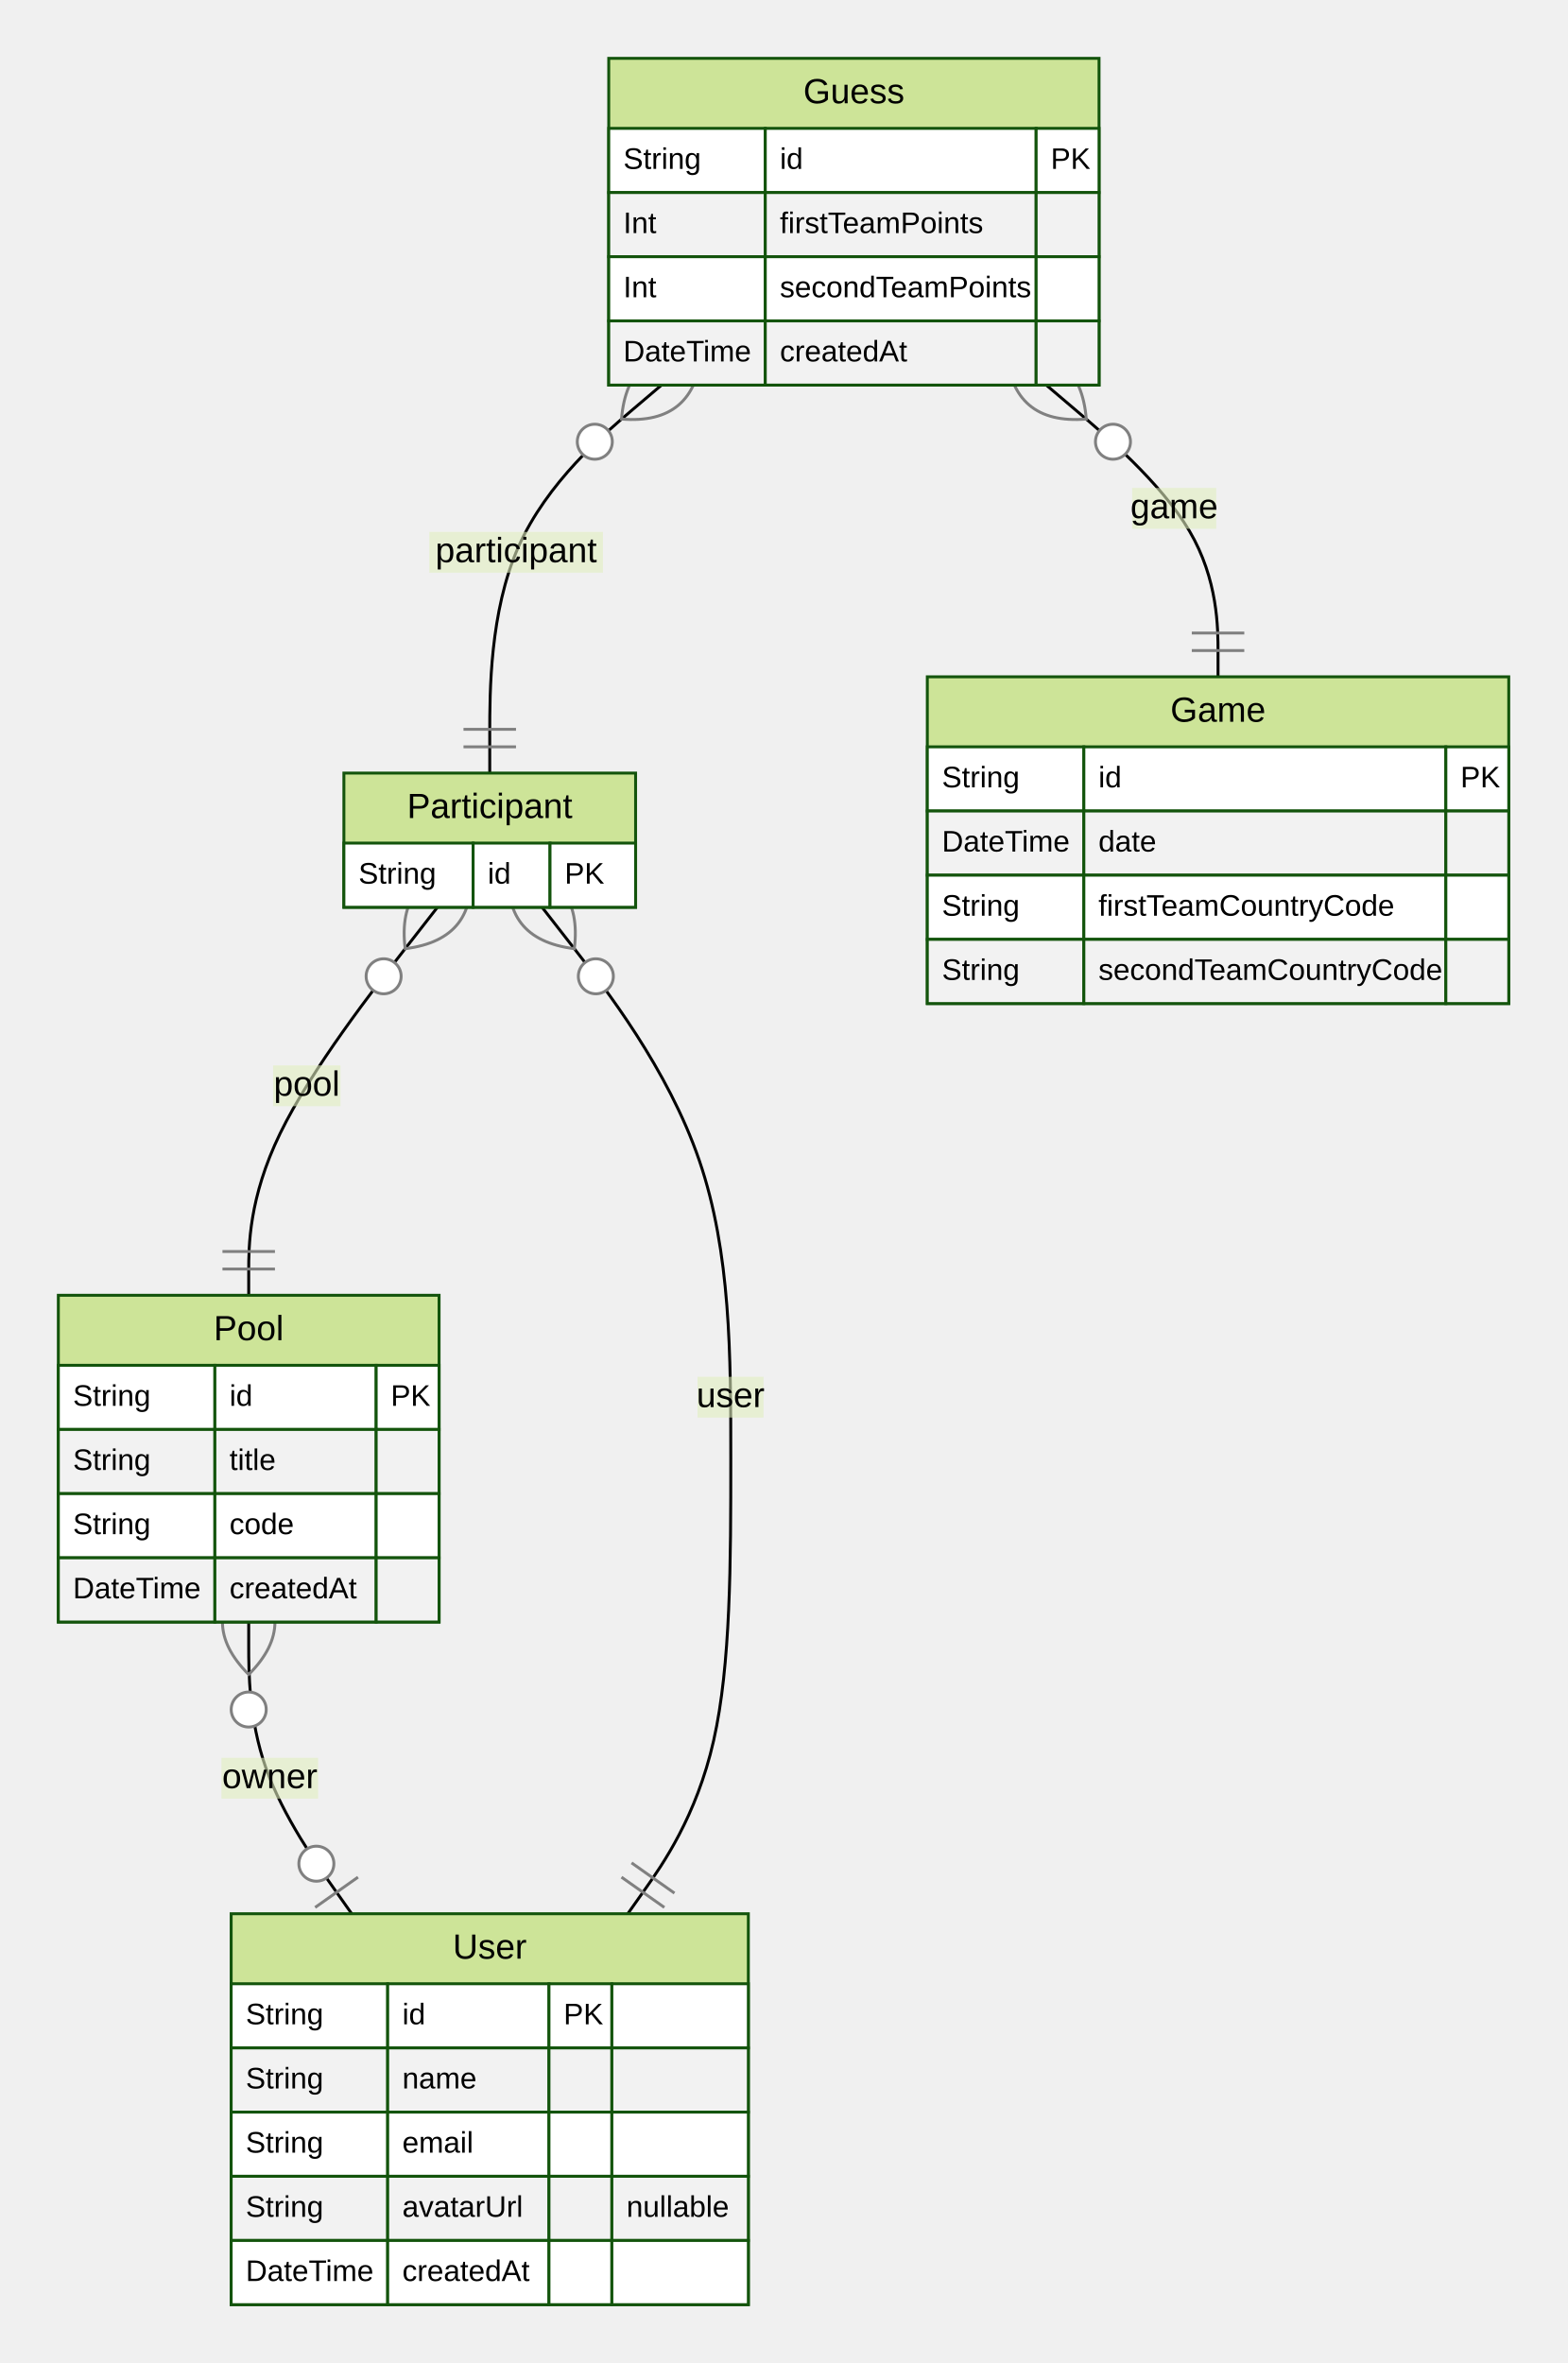
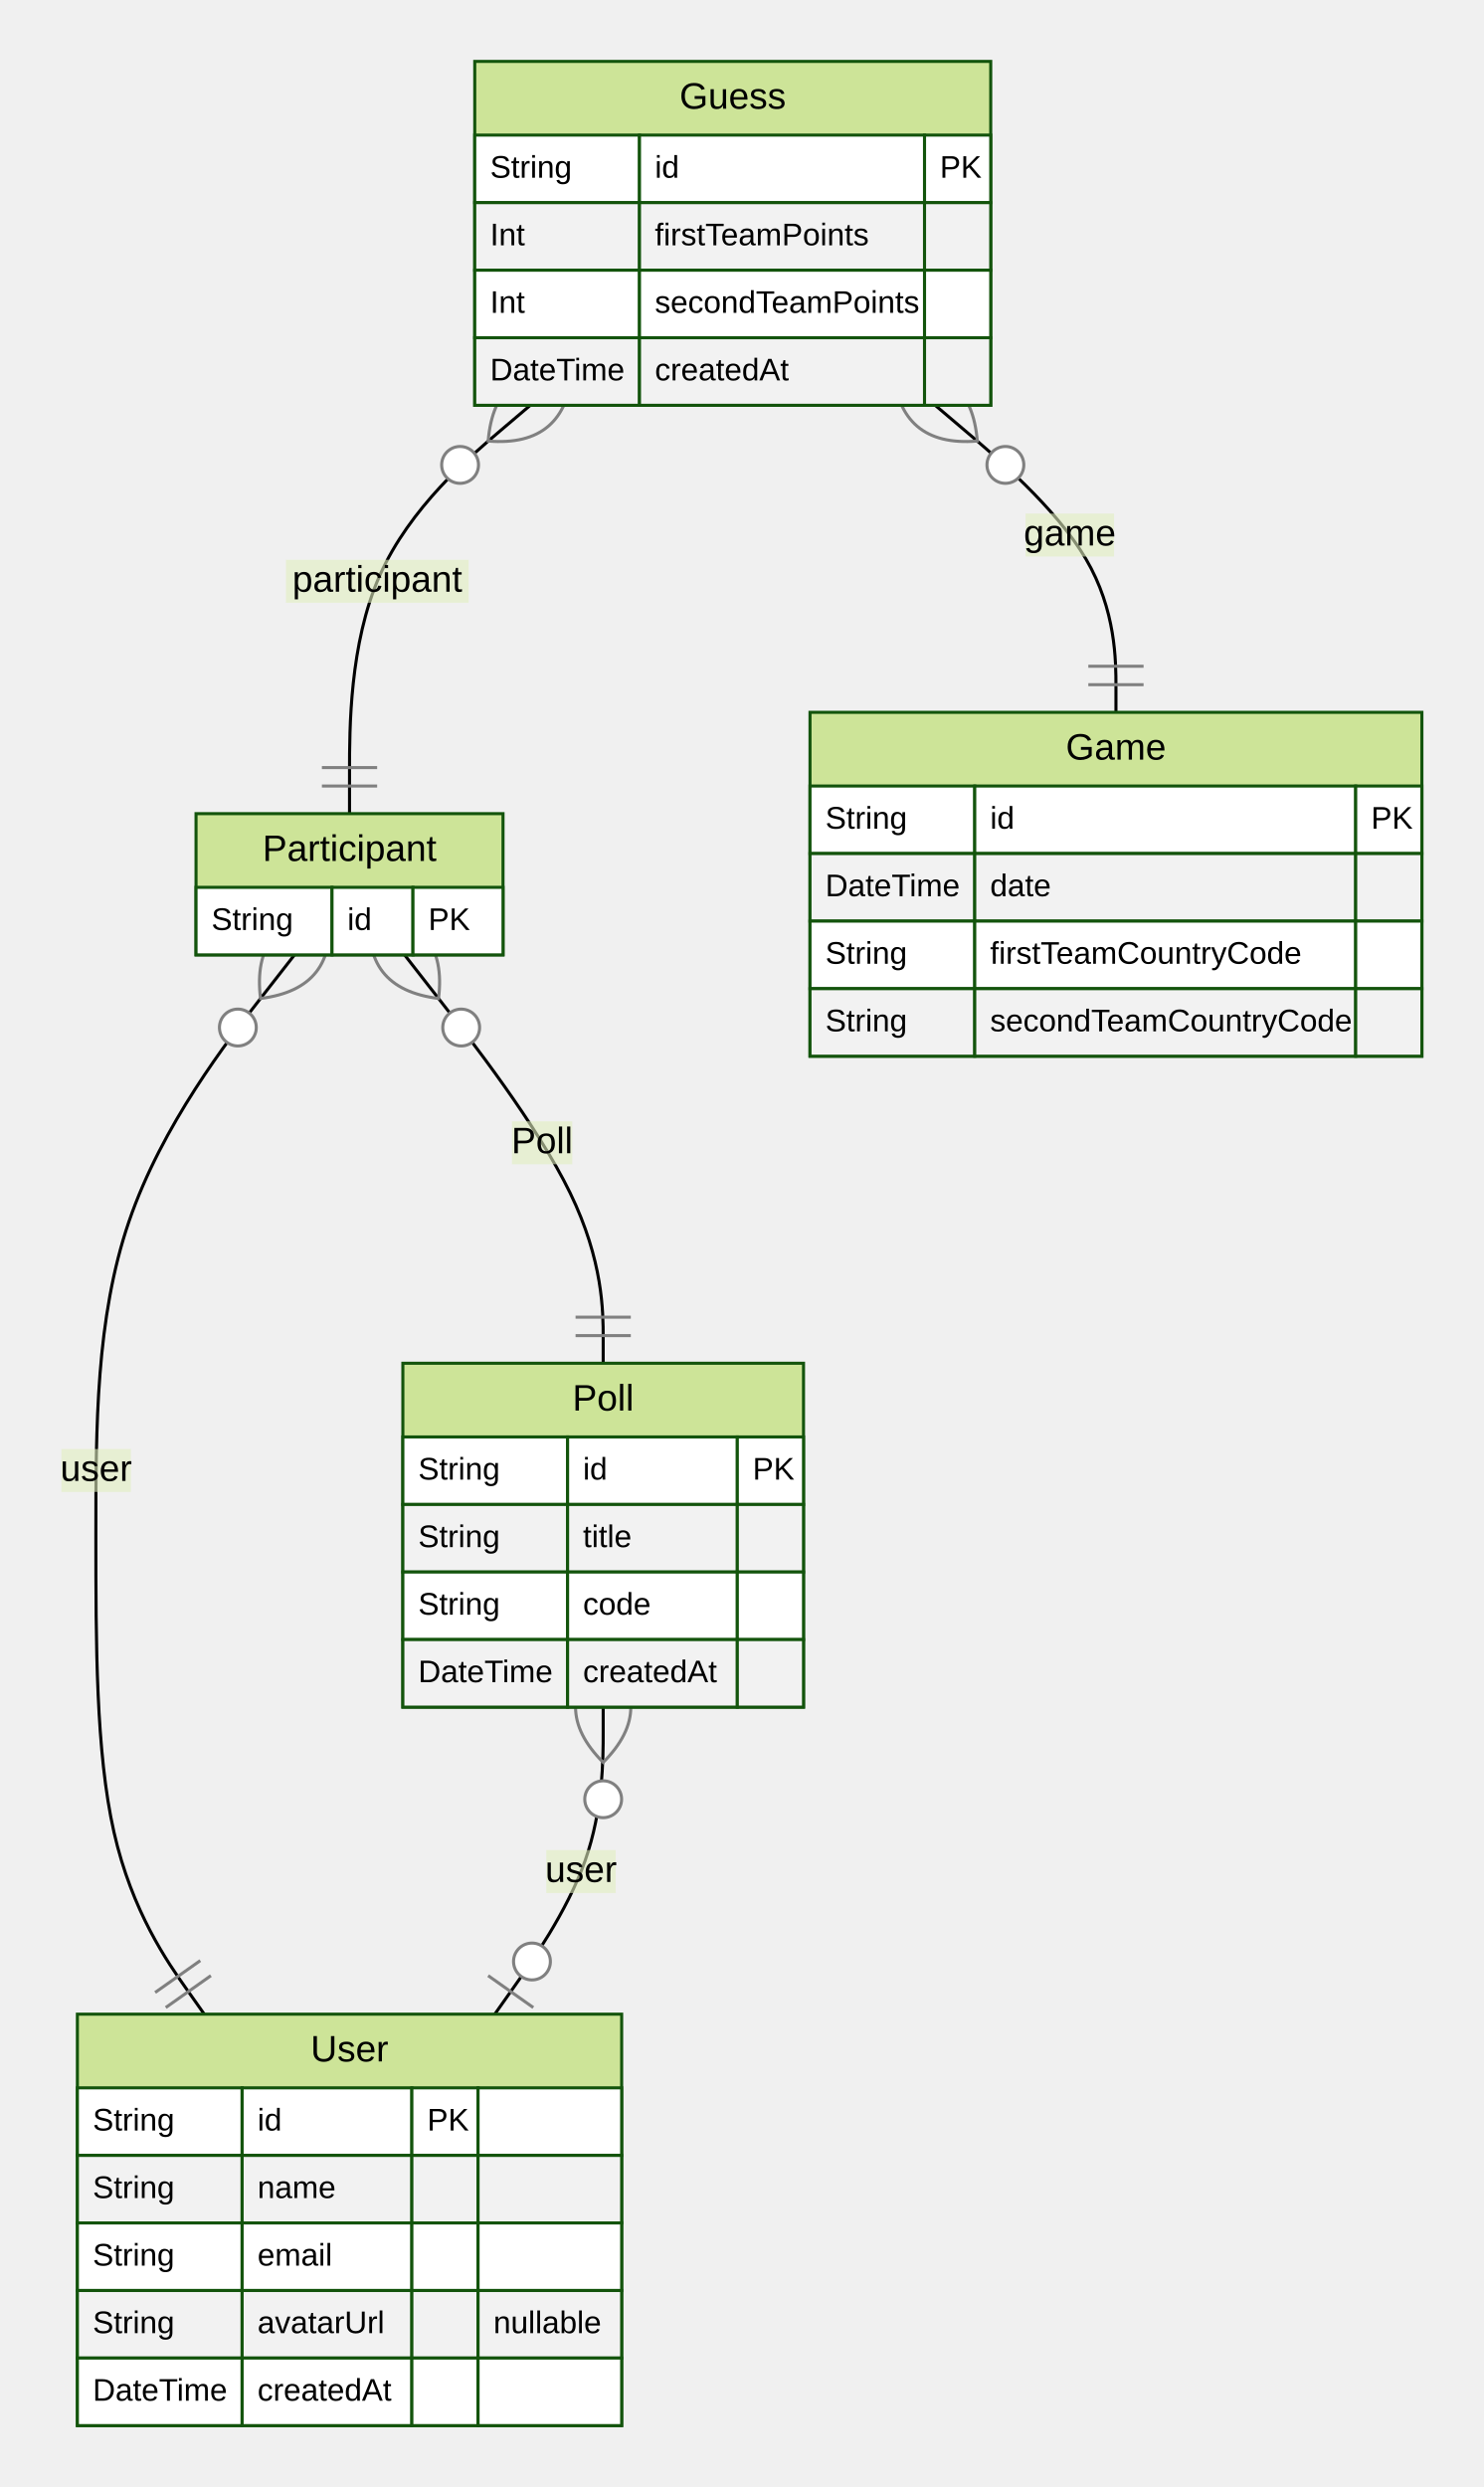
- <svg xmlns="http://www.w3.org/2000/svg" aria-labelledby="chart-title-mermaid-0 chart-desc-mermaid-0" role="img" viewBox="0 0 537.207 810" style="max-width: 537.207px; background-color: white;" width="100%" id="mermaid-0">
+ <svg xmlns="http://www.w3.org/2000/svg" aria-labelledby="chart-title-mermaid-0 chart-desc-mermaid-0" role="img" viewBox="-5.208 0 483.176 810" style="max-width: 483.176px; background-color: white;" width="100%" id="mermaid-0">
  <style>#mermaid-0 {font-family:"trebuchet ms",verdana,arial,sans-serif;font-size:16px;fill:#000000;}#mermaid-0 .error-icon{fill:#552222;}#mermaid-0 .error-text{fill:#552222;stroke:#552222;}#mermaid-0 .edge-thickness-normal{stroke-width:2px;}#mermaid-0 .edge-thickness-thick{stroke-width:3.5px;}#mermaid-0 .edge-pattern-solid{stroke-dasharray:0;}#mermaid-0 .edge-pattern-dashed{stroke-dasharray:3;}#mermaid-0 .edge-pattern-dotted{stroke-dasharray:2;}#mermaid-0 .marker{fill:#000000;stroke:#000000;}#mermaid-0 .marker.cross{stroke:#000000;}#mermaid-0 svg{font-family:"trebuchet ms",verdana,arial,sans-serif;font-size:16px;}#mermaid-0 .entityBox{fill:#cde498;stroke:#13540c;}#mermaid-0 .attributeBoxOdd{fill:#ffffff;stroke:#13540c;}#mermaid-0 .attributeBoxEven{fill:#f2f2f2;stroke:#13540c;}#mermaid-0 .relationshipLabelBox{fill:hsl(78.158, 58.462%, 84.51%);opacity:0.7;background-color:hsl(78.158, 58.462%, 84.51%);}#mermaid-0 .relationshipLabelBox rect{opacity:0.5;}#mermaid-0 .relationshipLine{stroke:#000000;}#mermaid-0 :root{--mermaid-font-family:"trebuchet ms",verdana,arial,sans-serif;}</style>
  <g />
  <defs>
    <marker orient="auto" markerHeight="18" markerWidth="18" refY="9" refX="0" id="ONLY_ONE_START">
      <path d="M9,0 L9,18 M15,0 L15,18" fill="none" stroke="gray" />
    </marker>
  </defs>
  <defs>
    <marker orient="auto" markerHeight="18" markerWidth="18" refY="9" refX="18" id="ONLY_ONE_END">
      <path d="M3,0 L3,18 M9,0 L9,18" fill="none" stroke="gray" />
    </marker>
  </defs>
  <defs>
    <marker orient="auto" markerHeight="18" markerWidth="30" refY="9" refX="0" id="ZERO_OR_ONE_START">
      <circle r="6" cy="9" cx="21" fill="white" stroke="gray" />
      <path d="M9,0 L9,18" fill="none" stroke="gray" />
    </marker>
  </defs>
  <defs>
    <marker orient="auto" markerHeight="18" markerWidth="30" refY="9" refX="30" id="ZERO_OR_ONE_END">
      <circle r="6" cy="9" cx="9" fill="white" stroke="gray" />
      <path d="M21,0 L21,18" fill="none" stroke="gray" />
    </marker>
  </defs>
  <defs>
    <marker orient="auto" markerHeight="36" markerWidth="45" refY="18" refX="18" id="ONE_OR_MORE_START">
      <path d="M0,18 Q 18,0 36,18 Q 18,36 0,18 M42,9 L42,27" fill="none" stroke="gray" />
    </marker>
  </defs>
  <defs>
    <marker orient="auto" markerHeight="36" markerWidth="45" refY="18" refX="27" id="ONE_OR_MORE_END">
      <path d="M3,9 L3,27 M9,18 Q27,0 45,18 Q27,36 9,18" fill="none" stroke="gray" />
    </marker>
  </defs>
  <defs>
    <marker orient="auto" markerHeight="36" markerWidth="57" refY="18" refX="18" id="ZERO_OR_MORE_START">
      <circle r="6" cy="18" cx="48" fill="white" stroke="gray" />
      <path d="M0,18 Q18,0 36,18 Q18,36 0,18" fill="none" stroke="gray" />
    </marker>
  </defs>
  <defs>
    <marker orient="auto" markerHeight="36" markerWidth="57" refY="18" refX="39" id="ZERO_OR_MORE_END">
      <circle r="6" cy="18" cx="9" fill="white" stroke="gray" />
      <path d="M21,18 Q39,0 57,18 Q39,36 21,18" fill="none" stroke="gray" />
    </marker>
  </defs>
-   <path marker-start="url(#ZERO_OR_MORE_START)" marker-end="url(#ZERO_OR_ONE_END)" fill="none" stroke="gray" d="M85.258,556L85.258,564.333C85.258,572.667,85.258,589.333,91.143,606C97.028,622.667,108.799,639.333,114.684,647.667L120.569,656" class="er relationshipLine" />
-   <path marker-start="url(#ZERO_OR_MORE_START)" marker-end="url(#ONLY_ONE_END)" fill="none" stroke="gray" d="M185.816,311L196.599,324.833C207.382,338.667,228.949,366.333,239.732,397.833C250.516,429.333,250.516,464.667,250.516,500C250.516,535.333,250.516,570.667,244.63,596.667C238.745,622.667,226.975,639.333,221.089,647.667L215.204,656" class="er relationshipLine" />
-   <path marker-start="url(#ZERO_OR_MORE_START)" marker-end="url(#ONLY_ONE_END)" fill="none" stroke="gray" d="M149.958,311L139.174,324.833C128.391,338.667,106.824,366.333,96.041,388.5C85.258,410.667,85.258,427.333,85.258,435.667L85.258,444" class="er relationshipLine" />
-   <path marker-start="url(#ZERO_OR_MORE_START)" marker-end="url(#ONLY_ONE_END)" fill="none" stroke="gray" d="M226.769,132L216.955,140.333C207.141,148.667,187.514,165.333,177.7,187.5C167.887,209.667,167.887,237.333,167.887,251.167L167.887,265" class="er relationshipLine" />
-   <path marker-start="url(#ZERO_OR_MORE_START)" marker-end="url(#ONLY_ONE_END)" fill="none" stroke="gray" d="M358.665,132L368.478,140.333C378.292,148.667,397.92,165.333,407.733,182C417.547,198.667,417.547,215.333,417.547,223.667L417.547,232" class="er relationshipLine" />
-   <g transform="translate(20,444 )" id="Pool">
-     <rect height="112" width="130.516" y="0" x="0" stroke="gray" fill-opacity="100%" fill="honeydew" class="er entityBox" />
-     <text transform="translate(65.25781,12)" style="font-family: &quot;trebuchet ms&quot;, verdana, arial, sans-serif;; font-size: 12px" text-anchor="middle" dominant-baseline="middle" y="0" x="0" id="entity-Pool" class="er entityLabel">Pool</text>
-     <rect height="22" width="53.664" y="24" x="0" stroke="gray" fill-opacity="100%" fill="honeydew" class="er attributeBoxOdd" />
-     <text transform="translate(5,35)" style="font-family: &quot;trebuchet ms&quot;, verdana, arial, sans-serif;; font-size: 10.2px" text-anchor="left" dominant-baseline="middle" y="0" x="0" id="entity-Pool-attr-1-type" class="er entityLabel">String</text>
-     <rect height="22" width="55.289" y="24" x="53.664" stroke="gray" fill-opacity="100%" fill="honeydew" class="er attributeBoxOdd" />
-     <text transform="translate(58.66406,35)" style="font-family: &quot;trebuchet ms&quot;, verdana, arial, sans-serif;; font-size: 10.2px" text-anchor="left" dominant-baseline="middle" y="0" x="0" id="entity-Pool-attr-1-name" class="er entityLabel">id</text>
-     <rect height="22" width="21.562" y="24" x="108.953" stroke="gray" fill-opacity="100%" fill="honeydew" class="er attributeBoxOdd" />
-     <text transform="translate(113.9531,35)" style="font-family: &quot;trebuchet ms&quot;, verdana, arial, sans-serif;; font-size: 10.2px" text-anchor="left" dominant-baseline="middle" y="0" x="0" id="entity-Pool-attr-1-key" class="er entityLabel">PK</text>
-     <rect height="22" width="53.664" y="46" x="0" stroke="gray" fill-opacity="100%" fill="honeydew" class="er attributeBoxEven" />
-     <text transform="translate(5,57)" style="font-family: &quot;trebuchet ms&quot;, verdana, arial, sans-serif;; font-size: 10.2px" text-anchor="left" dominant-baseline="middle" y="0" x="0" id="entity-Pool-attr-2-type" class="er entityLabel">String</text>
-     <rect height="22" width="55.289" y="46" x="53.664" stroke="gray" fill-opacity="100%" fill="honeydew" class="er attributeBoxEven" />
-     <text transform="translate(58.66406,57)" style="font-family: &quot;trebuchet ms&quot;, verdana, arial, sans-serif;; font-size: 10.2px" text-anchor="left" dominant-baseline="middle" y="0" x="0" id="entity-Pool-attr-2-name" class="er entityLabel">title</text>
-     <rect height="22" width="21.562" y="46" x="108.953" stroke="gray" fill-opacity="100%" fill="honeydew" class="er attributeBoxEven" />
-     <text transform="translate(113.9531,57)" style="font-family: &quot;trebuchet ms&quot;, verdana, arial, sans-serif;; font-size: 10.2px" text-anchor="left" dominant-baseline="middle" y="0" x="0" id="entity-Pool-attr-2-key" class="er entityLabel" />
-     <rect height="22" width="53.664" y="68" x="0" stroke="gray" fill-opacity="100%" fill="honeydew" class="er attributeBoxOdd" />
-     <text transform="translate(5,79)" style="font-family: &quot;trebuchet ms&quot;, verdana, arial, sans-serif;; font-size: 10.2px" text-anchor="left" dominant-baseline="middle" y="0" x="0" id="entity-Pool-attr-3-type" class="er entityLabel">String</text>
-     <rect height="22" width="55.289" y="68" x="53.664" stroke="gray" fill-opacity="100%" fill="honeydew" class="er attributeBoxOdd" />
-     <text transform="translate(58.66406,79)" style="font-family: &quot;trebuchet ms&quot;, verdana, arial, sans-serif;; font-size: 10.2px" text-anchor="left" dominant-baseline="middle" y="0" x="0" id="entity-Pool-attr-3-name" class="er entityLabel">code</text>
-     <rect height="22" width="21.562" y="68" x="108.953" stroke="gray" fill-opacity="100%" fill="honeydew" class="er attributeBoxOdd" />
-     <text transform="translate(113.9531,79)" style="font-family: &quot;trebuchet ms&quot;, verdana, arial, sans-serif;; font-size: 10.2px" text-anchor="left" dominant-baseline="middle" y="0" x="0" id="entity-Pool-attr-3-key" class="er entityLabel" />
-     <rect height="22" width="53.664" y="90" x="0" stroke="gray" fill-opacity="100%" fill="honeydew" class="er attributeBoxEven" />
-     <text transform="translate(5,101)" style="font-family: &quot;trebuchet ms&quot;, verdana, arial, sans-serif;; font-size: 10.2px" text-anchor="left" dominant-baseline="middle" y="0" x="0" id="entity-Pool-attr-4-type" class="er entityLabel">DateTime</text>
-     <rect height="22" width="55.289" y="90" x="53.664" stroke="gray" fill-opacity="100%" fill="honeydew" class="er attributeBoxEven" />
-     <text transform="translate(58.66406,101)" style="font-family: &quot;trebuchet ms&quot;, verdana, arial, sans-serif;; font-size: 10.2px" text-anchor="left" dominant-baseline="middle" y="0" x="0" id="entity-Pool-attr-4-name" class="er entityLabel">createdAt</text>
-     <rect height="22" width="21.562" y="90" x="108.953" stroke="gray" fill-opacity="100%" fill="honeydew" class="er attributeBoxEven" />
-     <text transform="translate(113.9531,101)" style="font-family: &quot;trebuchet ms&quot;, verdana, arial, sans-serif;; font-size: 10.2px" text-anchor="left" dominant-baseline="middle" y="0" x="0" id="entity-Pool-attr-4-key" class="er entityLabel" />
-   </g>
-   <g transform="translate(117.8867,265 )" id="Participant">
+   <path marker-start="url(#ZERO_OR_MORE_START)" marker-end="url(#ONLY_ONE_END)" fill="none" stroke="gray" d="M126.577,311L137.361,324.833C148.144,338.667,169.711,366.333,180.494,388.5C191.277,410.667,191.277,427.333,191.277,435.667L191.277,444" class="er relationshipLine" />
+   <path marker-start="url(#ZERO_OR_MORE_START)" marker-end="url(#ONLY_ONE_END)" fill="none" stroke="gray" d="M90.72,311L79.936,324.833C69.153,338.667,47.586,366.333,36.803,397.833C26.02,429.333,26.02,464.667,26.02,500C26.02,535.333,26.02,570.667,31.905,596.667C37.79,622.667,49.561,639.333,55.446,647.667L61.331,656" class="er relationshipLine" />
+   <path marker-start="url(#ZERO_OR_MORE_START)" marker-end="url(#ONLY_ONE_END)" fill="none" stroke="gray" d="M299.426,132L309.24,140.333C319.054,148.667,338.681,165.333,348.495,182C358.309,198.667,358.309,215.333,358.309,223.667L358.309,232" class="er relationshipLine" />
+   <path marker-start="url(#ZERO_OR_MORE_START)" marker-end="url(#ONLY_ONE_END)" fill="none" stroke="gray" d="M167.531,132L157.717,140.333C147.903,148.667,128.276,165.333,118.462,187.5C108.648,209.667,108.648,237.333,108.648,251.167L108.648,265" class="er relationshipLine" />
+   <path marker-start="url(#ZERO_OR_MORE_START)" marker-end="url(#ZERO_OR_ONE_END)" fill="none" stroke="gray" d="M191.277,556L191.277,564.333C191.277,572.667,191.277,589.333,185.392,606C179.507,622.667,167.736,639.333,161.851,647.667L155.966,656" class="er relationshipLine" />
+   <g transform="translate(58.64844,265 )" id="Participant">
    <rect height="46" width="100" y="0" x="0" stroke="gray" fill-opacity="100%" fill="honeydew" class="er entityBox" />
    <text transform="translate(50,12)" style="font-family: &quot;trebuchet ms&quot;, verdana, arial, sans-serif;; font-size: 12px" text-anchor="middle" dominant-baseline="middle" y="0" x="0" id="entity-Participant" class="er entityLabel">Participant</text>
    <rect height="22" width="44.297" y="24" x="0" stroke="gray" fill-opacity="100%" fill="honeydew" class="er attributeBoxOdd" />
    <text transform="translate(5,35)" style="font-family: &quot;trebuchet ms&quot;, verdana, arial, sans-serif;; font-size: 10.2px" text-anchor="left" dominant-baseline="middle" y="0" x="0" id="entity-Participant-attr-1-type" class="er entityLabel">String</text>
    <rect height="22" width="26.367" y="24" x="44.297" stroke="gray" fill-opacity="100%" fill="honeydew" class="er attributeBoxOdd" />
    <text transform="translate(49.29688,35)" style="font-family: &quot;trebuchet ms&quot;, verdana, arial, sans-serif;; font-size: 10.2px" text-anchor="left" dominant-baseline="middle" y="0" x="0" id="entity-Participant-attr-1-name" class="er entityLabel">id</text>
    <rect height="22" width="29.336" y="24" x="70.664" stroke="gray" fill-opacity="100%" fill="honeydew" class="er attributeBoxOdd" />
    <text transform="translate(75.66406,35)" style="font-family: &quot;trebuchet ms&quot;, verdana, arial, sans-serif;; font-size: 10.2px" text-anchor="left" dominant-baseline="middle" y="0" x="0" id="entity-Participant-attr-1-key" class="er entityLabel">PK</text>
  </g>
-   <g transform="translate(79.23828,656 )" id="User">
+   <g transform="translate(20,656 )" id="User">
    <rect height="134" width="177.297" y="0" x="0" stroke="gray" fill-opacity="100%" fill="honeydew" class="er entityBox" />
    <text transform="translate(88.64844,12)" style="font-family: &quot;trebuchet ms&quot;, verdana, arial, sans-serif;; font-size: 12px" text-anchor="middle" dominant-baseline="middle" y="0" x="0" id="entity-User" class="er entityLabel">User</text>
    <rect height="22" width="53.664" y="24" x="0" stroke="gray" fill-opacity="100%" fill="honeydew" class="er attributeBoxOdd" />
    <text transform="translate(5,35)" style="font-family: &quot;trebuchet ms&quot;, verdana, arial, sans-serif;; font-size: 10.2px" text-anchor="left" dominant-baseline="middle" y="0" x="0" id="entity-User-attr-1-type" class="er entityLabel">String</text>
    <rect height="22" width="55.289" y="24" x="53.664" stroke="gray" fill-opacity="100%" fill="honeydew" class="er attributeBoxOdd" />
    <text transform="translate(58.66406,35)" style="font-family: &quot;trebuchet ms&quot;, verdana, arial, sans-serif;; font-size: 10.2px" text-anchor="left" dominant-baseline="middle" y="0" x="0" id="entity-User-attr-1-name" class="er entityLabel">id</text>
    <rect height="22" width="21.562" y="24" x="108.953" stroke="gray" fill-opacity="100%" fill="honeydew" class="er attributeBoxOdd" />
    <text transform="translate(113.9531,35)" style="font-family: &quot;trebuchet ms&quot;, verdana, arial, sans-serif;; font-size: 10.2px" text-anchor="left" dominant-baseline="middle" y="0" x="0" id="entity-User-attr-1-key" class="er entityLabel">PK</text>
    <rect height="22" width="46.781" y="24" x="130.516" stroke="gray" fill-opacity="100%" fill="honeydew" class="er attributeBoxOdd" />
    <text transform="translate(135.5156,35)" style="font-family: &quot;trebuchet ms&quot;, verdana, arial, sans-serif;; font-size: 10.2px" text-anchor="left" dominant-baseline="middle" y="0" x="0" id="entity-User-attr-1-comment" class="er entityLabel" />
    <rect height="22" width="53.664" y="46" x="0" stroke="gray" fill-opacity="100%" fill="honeydew" class="er attributeBoxEven" />
    <text transform="translate(5,57)" style="font-family: &quot;trebuchet ms&quot;, verdana, arial, sans-serif;; font-size: 10.2px" text-anchor="left" dominant-baseline="middle" y="0" x="0" id="entity-User-attr-2-type" class="er entityLabel">String</text>
    <rect height="22" width="55.289" y="46" x="53.664" stroke="gray" fill-opacity="100%" fill="honeydew" class="er attributeBoxEven" />
    <text transform="translate(58.66406,57)" style="font-family: &quot;trebuchet ms&quot;, verdana, arial, sans-serif;; font-size: 10.2px" text-anchor="left" dominant-baseline="middle" y="0" x="0" id="entity-User-attr-2-name" class="er entityLabel">name</text>
    <rect height="22" width="21.562" y="46" x="108.953" stroke="gray" fill-opacity="100%" fill="honeydew" class="er attributeBoxEven" />
    <text transform="translate(113.9531,57)" style="font-family: &quot;trebuchet ms&quot;, verdana, arial, sans-serif;; font-size: 10.2px" text-anchor="left" dominant-baseline="middle" y="0" x="0" id="entity-User-attr-2-key" class="er entityLabel" />
    <rect height="22" width="46.781" y="46" x="130.516" stroke="gray" fill-opacity="100%" fill="honeydew" class="er attributeBoxEven" />
    <text transform="translate(135.5156,57)" style="font-family: &quot;trebuchet ms&quot;, verdana, arial, sans-serif;; font-size: 10.2px" text-anchor="left" dominant-baseline="middle" y="0" x="0" id="entity-User-attr-2-comment" class="er entityLabel" />
    <rect height="22" width="53.664" y="68" x="0" stroke="gray" fill-opacity="100%" fill="honeydew" class="er attributeBoxOdd" />
    <text transform="translate(5,79)" style="font-family: &quot;trebuchet ms&quot;, verdana, arial, sans-serif;; font-size: 10.2px" text-anchor="left" dominant-baseline="middle" y="0" x="0" id="entity-User-attr-3-type" class="er entityLabel">String</text>
    <rect height="22" width="55.289" y="68" x="53.664" stroke="gray" fill-opacity="100%" fill="honeydew" class="er attributeBoxOdd" />
    <text transform="translate(58.66406,79)" style="font-family: &quot;trebuchet ms&quot;, verdana, arial, sans-serif;; font-size: 10.2px" text-anchor="left" dominant-baseline="middle" y="0" x="0" id="entity-User-attr-3-name" class="er entityLabel">email</text>
    <rect height="22" width="21.562" y="68" x="108.953" stroke="gray" fill-opacity="100%" fill="honeydew" class="er attributeBoxOdd" />
    <text transform="translate(113.9531,79)" style="font-family: &quot;trebuchet ms&quot;, verdana, arial, sans-serif;; font-size: 10.2px" text-anchor="left" dominant-baseline="middle" y="0" x="0" id="entity-User-attr-3-key" class="er entityLabel" />
    <rect height="22" width="46.781" y="68" x="130.516" stroke="gray" fill-opacity="100%" fill="honeydew" class="er attributeBoxOdd" />
    <text transform="translate(135.5156,79)" style="font-family: &quot;trebuchet ms&quot;, verdana, arial, sans-serif;; font-size: 10.2px" text-anchor="left" dominant-baseline="middle" y="0" x="0" id="entity-User-attr-3-comment" class="er entityLabel" />
    <rect height="22" width="53.664" y="90" x="0" stroke="gray" fill-opacity="100%" fill="honeydew" class="er attributeBoxEven" />
    <text transform="translate(5,101)" style="font-family: &quot;trebuchet ms&quot;, verdana, arial, sans-serif;; font-size: 10.2px" text-anchor="left" dominant-baseline="middle" y="0" x="0" id="entity-User-attr-4-type" class="er entityLabel">String</text>
    <rect height="22" width="55.289" y="90" x="53.664" stroke="gray" fill-opacity="100%" fill="honeydew" class="er attributeBoxEven" />
    <text transform="translate(58.66406,101)" style="font-family: &quot;trebuchet ms&quot;, verdana, arial, sans-serif;; font-size: 10.2px" text-anchor="left" dominant-baseline="middle" y="0" x="0" id="entity-User-attr-4-name" class="er entityLabel">avatarUrl</text>
    <rect height="22" width="21.562" y="90" x="108.953" stroke="gray" fill-opacity="100%" fill="honeydew" class="er attributeBoxEven" />
    <text transform="translate(113.9531,101)" style="font-family: &quot;trebuchet ms&quot;, verdana, arial, sans-serif;; font-size: 10.2px" text-anchor="left" dominant-baseline="middle" y="0" x="0" id="entity-User-attr-4-key" class="er entityLabel" />
    <rect height="22" width="46.781" y="90" x="130.516" stroke="gray" fill-opacity="100%" fill="honeydew" class="er attributeBoxEven" />
    <text transform="translate(135.5156,101)" style="font-family: &quot;trebuchet ms&quot;, verdana, arial, sans-serif;; font-size: 10.2px" text-anchor="left" dominant-baseline="middle" y="0" x="0" id="entity-User-attr-4-comment" class="er entityLabel">nullable</text>
    <rect height="22" width="53.664" y="112" x="0" stroke="gray" fill-opacity="100%" fill="honeydew" class="er attributeBoxOdd" />
    <text transform="translate(5,123)" style="font-family: &quot;trebuchet ms&quot;, verdana, arial, sans-serif;; font-size: 10.2px" text-anchor="left" dominant-baseline="middle" y="0" x="0" id="entity-User-attr-5-type" class="er entityLabel">DateTime</text>
    <rect height="22" width="55.289" y="112" x="53.664" stroke="gray" fill-opacity="100%" fill="honeydew" class="er attributeBoxOdd" />
    <text transform="translate(58.66406,123)" style="font-family: &quot;trebuchet ms&quot;, verdana, arial, sans-serif;; font-size: 10.2px" text-anchor="left" dominant-baseline="middle" y="0" x="0" id="entity-User-attr-5-name" class="er entityLabel">createdAt</text>
    <rect height="22" width="21.562" y="112" x="108.953" stroke="gray" fill-opacity="100%" fill="honeydew" class="er attributeBoxOdd" />
    <text transform="translate(113.9531,123)" style="font-family: &quot;trebuchet ms&quot;, verdana, arial, sans-serif;; font-size: 10.2px" text-anchor="left" dominant-baseline="middle" y="0" x="0" id="entity-User-attr-5-key" class="er entityLabel" />
    <rect height="22" width="46.781" y="112" x="130.516" stroke="gray" fill-opacity="100%" fill="honeydew" class="er attributeBoxOdd" />
    <text transform="translate(135.5156,123)" style="font-family: &quot;trebuchet ms&quot;, verdana, arial, sans-serif;; font-size: 10.2px" text-anchor="left" dominant-baseline="middle" y="0" x="0" id="entity-User-attr-5-comment" class="er entityLabel" />
  </g>
-   <g transform="translate(317.8867,232 )" id="Game">
+   <g transform="translate(258.6484,232 )" id="Game">
    <rect height="112" width="199.32" y="0" x="0" stroke="gray" fill-opacity="100%" fill="honeydew" class="er entityBox" />
    <text transform="translate(99.66016,12)" style="font-family: &quot;trebuchet ms&quot;, verdana, arial, sans-serif;; font-size: 12px" text-anchor="middle" dominant-baseline="middle" y="0" x="0" id="entity-Game" class="er entityLabel">Game</text>
    <rect height="22" width="53.664" y="24" x="0" stroke="gray" fill-opacity="100%" fill="honeydew" class="er attributeBoxOdd" />
    <text transform="translate(5,35)" style="font-family: &quot;trebuchet ms&quot;, verdana, arial, sans-serif;; font-size: 10.2px" text-anchor="left" dominant-baseline="middle" y="0" x="0" id="entity-Game-attr-1-type" class="er entityLabel">String</text>
    <rect height="22" width="124.094" y="24" x="53.664" stroke="gray" fill-opacity="100%" fill="honeydew" class="er attributeBoxOdd" />
    <text transform="translate(58.66406,35)" style="font-family: &quot;trebuchet ms&quot;, verdana, arial, sans-serif;; font-size: 10.2px" text-anchor="left" dominant-baseline="middle" y="0" x="0" id="entity-Game-attr-1-name" class="er entityLabel">id</text>
    <rect height="22" width="21.562" y="24" x="177.758" stroke="gray" fill-opacity="100%" fill="honeydew" class="er attributeBoxOdd" />
    <text transform="translate(182.7578,35)" style="font-family: &quot;trebuchet ms&quot;, verdana, arial, sans-serif;; font-size: 10.2px" text-anchor="left" dominant-baseline="middle" y="0" x="0" id="entity-Game-attr-1-key" class="er entityLabel">PK</text>
    <rect height="22" width="53.664" y="46" x="0" stroke="gray" fill-opacity="100%" fill="honeydew" class="er attributeBoxEven" />
    <text transform="translate(5,57)" style="font-family: &quot;trebuchet ms&quot;, verdana, arial, sans-serif;; font-size: 10.2px" text-anchor="left" dominant-baseline="middle" y="0" x="0" id="entity-Game-attr-2-type" class="er entityLabel">DateTime</text>
    <rect height="22" width="124.094" y="46" x="53.664" stroke="gray" fill-opacity="100%" fill="honeydew" class="er attributeBoxEven" />
    <text transform="translate(58.66406,57)" style="font-family: &quot;trebuchet ms&quot;, verdana, arial, sans-serif;; font-size: 10.2px" text-anchor="left" dominant-baseline="middle" y="0" x="0" id="entity-Game-attr-2-name" class="er entityLabel">date</text>
    <rect height="22" width="21.562" y="46" x="177.758" stroke="gray" fill-opacity="100%" fill="honeydew" class="er attributeBoxEven" />
    <text transform="translate(182.7578,57)" style="font-family: &quot;trebuchet ms&quot;, verdana, arial, sans-serif;; font-size: 10.2px" text-anchor="left" dominant-baseline="middle" y="0" x="0" id="entity-Game-attr-2-key" class="er entityLabel" />
    <rect height="22" width="53.664" y="68" x="0" stroke="gray" fill-opacity="100%" fill="honeydew" class="er attributeBoxOdd" />
    <text transform="translate(5,79)" style="font-family: &quot;trebuchet ms&quot;, verdana, arial, sans-serif;; font-size: 10.2px" text-anchor="left" dominant-baseline="middle" y="0" x="0" id="entity-Game-attr-3-type" class="er entityLabel">String</text>
    <rect height="22" width="124.094" y="68" x="53.664" stroke="gray" fill-opacity="100%" fill="honeydew" class="er attributeBoxOdd" />
    <text transform="translate(58.66406,79)" style="font-family: &quot;trebuchet ms&quot;, verdana, arial, sans-serif;; font-size: 10.2px" text-anchor="left" dominant-baseline="middle" y="0" x="0" id="entity-Game-attr-3-name" class="er entityLabel">firstTeamCountryCode</text>
    <rect height="22" width="21.562" y="68" x="177.758" stroke="gray" fill-opacity="100%" fill="honeydew" class="er attributeBoxOdd" />
    <text transform="translate(182.7578,79)" style="font-family: &quot;trebuchet ms&quot;, verdana, arial, sans-serif;; font-size: 10.2px" text-anchor="left" dominant-baseline="middle" y="0" x="0" id="entity-Game-attr-3-key" class="er entityLabel" />
    <rect height="22" width="53.664" y="90" x="0" stroke="gray" fill-opacity="100%" fill="honeydew" class="er attributeBoxEven" />
    <text transform="translate(5,101)" style="font-family: &quot;trebuchet ms&quot;, verdana, arial, sans-serif;; font-size: 10.2px" text-anchor="left" dominant-baseline="middle" y="0" x="0" id="entity-Game-attr-4-type" class="er entityLabel">String</text>
    <rect height="22" width="124.094" y="90" x="53.664" stroke="gray" fill-opacity="100%" fill="honeydew" class="er attributeBoxEven" />
    <text transform="translate(58.66406,101)" style="font-family: &quot;trebuchet ms&quot;, verdana, arial, sans-serif;; font-size: 10.2px" text-anchor="left" dominant-baseline="middle" y="0" x="0" id="entity-Game-attr-4-name" class="er entityLabel">secondTeamCountryCode</text>
    <rect height="22" width="21.562" y="90" x="177.758" stroke="gray" fill-opacity="100%" fill="honeydew" class="er attributeBoxEven" />
    <text transform="translate(182.7578,101)" style="font-family: &quot;trebuchet ms&quot;, verdana, arial, sans-serif;; font-size: 10.2px" text-anchor="left" dominant-baseline="middle" y="0" x="0" id="entity-Game-attr-4-key" class="er entityLabel" />
  </g>
-   <g transform="translate(208.6777,20 )" id="Guess">
+   <g transform="translate(149.4395,20 )" id="Guess">
    <rect height="112" width="168.078" y="0" x="0" stroke="gray" fill-opacity="100%" fill="honeydew" class="er entityBox" />
    <text transform="translate(84.03906,12)" style="font-family: &quot;trebuchet ms&quot;, verdana, arial, sans-serif;; font-size: 12px" text-anchor="middle" dominant-baseline="middle" y="0" x="0" id="entity-Guess" class="er entityLabel">Guess</text>
    <rect height="22" width="53.664" y="24" x="0" stroke="gray" fill-opacity="100%" fill="honeydew" class="er attributeBoxOdd" />
    <text transform="translate(5,35)" style="font-family: &quot;trebuchet ms&quot;, verdana, arial, sans-serif;; font-size: 10.2px" text-anchor="left" dominant-baseline="middle" y="0" x="0" id="entity-Guess-attr-1-type" class="er entityLabel">String</text>
    <rect height="22" width="92.852" y="24" x="53.664" stroke="gray" fill-opacity="100%" fill="honeydew" class="er attributeBoxOdd" />
    <text transform="translate(58.66406,35)" style="font-family: &quot;trebuchet ms&quot;, verdana, arial, sans-serif;; font-size: 10.2px" text-anchor="left" dominant-baseline="middle" y="0" x="0" id="entity-Guess-attr-1-name" class="er entityLabel">id</text>
    <rect height="22" width="21.562" y="24" x="146.516" stroke="gray" fill-opacity="100%" fill="honeydew" class="er attributeBoxOdd" />
    <text transform="translate(151.5156,35)" style="font-family: &quot;trebuchet ms&quot;, verdana, arial, sans-serif;; font-size: 10.2px" text-anchor="left" dominant-baseline="middle" y="0" x="0" id="entity-Guess-attr-1-key" class="er entityLabel">PK</text>
    <rect height="22" width="53.664" y="46" x="0" stroke="gray" fill-opacity="100%" fill="honeydew" class="er attributeBoxEven" />
    <text transform="translate(5,57)" style="font-family: &quot;trebuchet ms&quot;, verdana, arial, sans-serif;; font-size: 10.2px" text-anchor="left" dominant-baseline="middle" y="0" x="0" id="entity-Guess-attr-2-type" class="er entityLabel">Int</text>
    <rect height="22" width="92.852" y="46" x="53.664" stroke="gray" fill-opacity="100%" fill="honeydew" class="er attributeBoxEven" />
    <text transform="translate(58.66406,57)" style="font-family: &quot;trebuchet ms&quot;, verdana, arial, sans-serif;; font-size: 10.2px" text-anchor="left" dominant-baseline="middle" y="0" x="0" id="entity-Guess-attr-2-name" class="er entityLabel">firstTeamPoints</text>
    <rect height="22" width="21.562" y="46" x="146.516" stroke="gray" fill-opacity="100%" fill="honeydew" class="er attributeBoxEven" />
    <text transform="translate(151.5156,57)" style="font-family: &quot;trebuchet ms&quot;, verdana, arial, sans-serif;; font-size: 10.2px" text-anchor="left" dominant-baseline="middle" y="0" x="0" id="entity-Guess-attr-2-key" class="er entityLabel" />
    <rect height="22" width="53.664" y="68" x="0" stroke="gray" fill-opacity="100%" fill="honeydew" class="er attributeBoxOdd" />
    <text transform="translate(5,79)" style="font-family: &quot;trebuchet ms&quot;, verdana, arial, sans-serif;; font-size: 10.2px" text-anchor="left" dominant-baseline="middle" y="0" x="0" id="entity-Guess-attr-3-type" class="er entityLabel">Int</text>
    <rect height="22" width="92.852" y="68" x="53.664" stroke="gray" fill-opacity="100%" fill="honeydew" class="er attributeBoxOdd" />
    <text transform="translate(58.66406,79)" style="font-family: &quot;trebuchet ms&quot;, verdana, arial, sans-serif;; font-size: 10.2px" text-anchor="left" dominant-baseline="middle" y="0" x="0" id="entity-Guess-attr-3-name" class="er entityLabel">secondTeamPoints</text>
    <rect height="22" width="21.562" y="68" x="146.516" stroke="gray" fill-opacity="100%" fill="honeydew" class="er attributeBoxOdd" />
    <text transform="translate(151.5156,79)" style="font-family: &quot;trebuchet ms&quot;, verdana, arial, sans-serif;; font-size: 10.2px" text-anchor="left" dominant-baseline="middle" y="0" x="0" id="entity-Guess-attr-3-key" class="er entityLabel" />
    <rect height="22" width="53.664" y="90" x="0" stroke="gray" fill-opacity="100%" fill="honeydew" class="er attributeBoxEven" />
    <text transform="translate(5,101)" style="font-family: &quot;trebuchet ms&quot;, verdana, arial, sans-serif;; font-size: 10.2px" text-anchor="left" dominant-baseline="middle" y="0" x="0" id="entity-Guess-attr-4-type" class="er entityLabel">DateTime</text>
    <rect height="22" width="92.852" y="90" x="53.664" stroke="gray" fill-opacity="100%" fill="honeydew" class="er attributeBoxEven" />
    <text transform="translate(58.66406,101)" style="font-family: &quot;trebuchet ms&quot;, verdana, arial, sans-serif;; font-size: 10.2px" text-anchor="left" dominant-baseline="middle" y="0" x="0" id="entity-Guess-attr-4-name" class="er entityLabel">createdAt</text>
    <rect height="22" width="21.562" y="90" x="146.516" stroke="gray" fill-opacity="100%" fill="honeydew" class="er attributeBoxEven" />
    <text transform="translate(151.5156,101)" style="font-family: &quot;trebuchet ms&quot;, verdana, arial, sans-serif;; font-size: 10.2px" text-anchor="left" dominant-baseline="middle" y="0" x="0" id="entity-Guess-attr-4-key" class="er entityLabel" />
  </g>
-   <rect fill-opacity="85%" fill="white" height="14" width="33.141" y="602.546" x="75.911" class="er relationshipLabelBox" />
-   <text style="font-family: &quot;trebuchet ms&quot;, verdana, arial, sans-serif;; font-size: 12px" dominant-baseline="middle" text-anchor="middle" y="609.546" x="92.481" id="rel1" class="er relationshipLabel">owner</text>
-   <rect fill-opacity="85%" fill="white" height="14" width="22.625" y="471.925" x="239.118" class="er relationshipLabelBox" />
-   <text style="font-family: &quot;trebuchet ms&quot;, verdana, arial, sans-serif;; font-size: 12px" dominant-baseline="middle" text-anchor="middle" y="478.925" x="250.43" id="rel2" class="er relationshipLabel">user</text>
-   <rect fill-opacity="85%" fill="white" height="14" width="23.109" y="365.194" x="93.607" class="er relationshipLabelBox" />
-   <text style="font-family: &quot;trebuchet ms&quot;, verdana, arial, sans-serif;; font-size: 12px" dominant-baseline="middle" text-anchor="middle" y="372.194" x="105.162" id="rel3" class="er relationshipLabel">pool</text>
-   <rect fill-opacity="85%" fill="white" height="14" width="59.508" y="182.313" x="147.17" class="er relationshipLabelBox" />
-   <text style="font-family: &quot;trebuchet ms&quot;, verdana, arial, sans-serif;; font-size: 12px" dominant-baseline="middle" text-anchor="middle" y="189.313" x="176.924" id="rel4" class="er relationshipLabel">participant</text>
-   <rect fill-opacity="85%" fill="white" height="14" width="28.836" y="167.262" x="388.103" class="er relationshipLabelBox" />
-   <text style="font-family: &quot;trebuchet ms&quot;, verdana, arial, sans-serif;; font-size: 12px" dominant-baseline="middle" text-anchor="middle" y="174.262" x="402.521" id="rel5" class="er relationshipLabel">game</text>
+   <g transform="translate(126.0195,444 )" id="Poll">
+     <rect height="112" width="130.516" y="0" x="0" stroke="gray" fill-opacity="100%" fill="honeydew" class="er entityBox" />
+     <text transform="translate(65.25781,12)" style="font-family: &quot;trebuchet ms&quot;, verdana, arial, sans-serif;; font-size: 12px" text-anchor="middle" dominant-baseline="middle" y="0" x="0" id="entity-Poll" class="er entityLabel">Poll</text>
+     <rect height="22" width="53.664" y="24" x="0" stroke="gray" fill-opacity="100%" fill="honeydew" class="er attributeBoxOdd" />
+     <text transform="translate(5,35)" style="font-family: &quot;trebuchet ms&quot;, verdana, arial, sans-serif;; font-size: 10.2px" text-anchor="left" dominant-baseline="middle" y="0" x="0" id="entity-Poll-attr-1-type" class="er entityLabel">String</text>
+     <rect height="22" width="55.289" y="24" x="53.664" stroke="gray" fill-opacity="100%" fill="honeydew" class="er attributeBoxOdd" />
+     <text transform="translate(58.66406,35)" style="font-family: &quot;trebuchet ms&quot;, verdana, arial, sans-serif;; font-size: 10.2px" text-anchor="left" dominant-baseline="middle" y="0" x="0" id="entity-Poll-attr-1-name" class="er entityLabel">id</text>
+     <rect height="22" width="21.562" y="24" x="108.953" stroke="gray" fill-opacity="100%" fill="honeydew" class="er attributeBoxOdd" />
+     <text transform="translate(113.9531,35)" style="font-family: &quot;trebuchet ms&quot;, verdana, arial, sans-serif;; font-size: 10.2px" text-anchor="left" dominant-baseline="middle" y="0" x="0" id="entity-Poll-attr-1-key" class="er entityLabel">PK</text>
+     <rect height="22" width="53.664" y="46" x="0" stroke="gray" fill-opacity="100%" fill="honeydew" class="er attributeBoxEven" />
+     <text transform="translate(5,57)" style="font-family: &quot;trebuchet ms&quot;, verdana, arial, sans-serif;; font-size: 10.2px" text-anchor="left" dominant-baseline="middle" y="0" x="0" id="entity-Poll-attr-2-type" class="er entityLabel">String</text>
+     <rect height="22" width="55.289" y="46" x="53.664" stroke="gray" fill-opacity="100%" fill="honeydew" class="er attributeBoxEven" />
+     <text transform="translate(58.66406,57)" style="font-family: &quot;trebuchet ms&quot;, verdana, arial, sans-serif;; font-size: 10.2px" text-anchor="left" dominant-baseline="middle" y="0" x="0" id="entity-Poll-attr-2-name" class="er entityLabel">title</text>
+     <rect height="22" width="21.562" y="46" x="108.953" stroke="gray" fill-opacity="100%" fill="honeydew" class="er attributeBoxEven" />
+     <text transform="translate(113.9531,57)" style="font-family: &quot;trebuchet ms&quot;, verdana, arial, sans-serif;; font-size: 10.2px" text-anchor="left" dominant-baseline="middle" y="0" x="0" id="entity-Poll-attr-2-key" class="er entityLabel" />
+     <rect height="22" width="53.664" y="68" x="0" stroke="gray" fill-opacity="100%" fill="honeydew" class="er attributeBoxOdd" />
+     <text transform="translate(5,79)" style="font-family: &quot;trebuchet ms&quot;, verdana, arial, sans-serif;; font-size: 10.2px" text-anchor="left" dominant-baseline="middle" y="0" x="0" id="entity-Poll-attr-3-type" class="er entityLabel">String</text>
+     <rect height="22" width="55.289" y="68" x="53.664" stroke="gray" fill-opacity="100%" fill="honeydew" class="er attributeBoxOdd" />
+     <text transform="translate(58.66406,79)" style="font-family: &quot;trebuchet ms&quot;, verdana, arial, sans-serif;; font-size: 10.2px" text-anchor="left" dominant-baseline="middle" y="0" x="0" id="entity-Poll-attr-3-name" class="er entityLabel">code</text>
+     <rect height="22" width="21.562" y="68" x="108.953" stroke="gray" fill-opacity="100%" fill="honeydew" class="er attributeBoxOdd" />
+     <text transform="translate(113.9531,79)" style="font-family: &quot;trebuchet ms&quot;, verdana, arial, sans-serif;; font-size: 10.2px" text-anchor="left" dominant-baseline="middle" y="0" x="0" id="entity-Poll-attr-3-key" class="er entityLabel" />
+     <rect height="22" width="53.664" y="90" x="0" stroke="gray" fill-opacity="100%" fill="honeydew" class="er attributeBoxEven" />
+     <text transform="translate(5,101)" style="font-family: &quot;trebuchet ms&quot;, verdana, arial, sans-serif;; font-size: 10.2px" text-anchor="left" dominant-baseline="middle" y="0" x="0" id="entity-Poll-attr-4-type" class="er entityLabel">DateTime</text>
+     <rect height="22" width="55.289" y="90" x="53.664" stroke="gray" fill-opacity="100%" fill="honeydew" class="er attributeBoxEven" />
+     <text transform="translate(58.66406,101)" style="font-family: &quot;trebuchet ms&quot;, verdana, arial, sans-serif;; font-size: 10.2px" text-anchor="left" dominant-baseline="middle" y="0" x="0" id="entity-Poll-attr-4-name" class="er entityLabel">createdAt</text>
+     <rect height="22" width="21.562" y="90" x="108.953" stroke="gray" fill-opacity="100%" fill="honeydew" class="er attributeBoxEven" />
+     <text transform="translate(113.9531,101)" style="font-family: &quot;trebuchet ms&quot;, verdana, arial, sans-serif;; font-size: 10.2px" text-anchor="left" dominant-baseline="middle" y="0" x="0" id="entity-Poll-attr-4-key" class="er entityLabel" />
+   </g>
+   <rect fill-opacity="85%" fill="white" height="14" width="19.648" y="365.194" x="161.549" class="er relationshipLabelBox" />
+   <text style="font-family: &quot;trebuchet ms&quot;, verdana, arial, sans-serif;; font-size: 12px" dominant-baseline="middle" text-anchor="middle" y="372.194" x="171.374" id="rel1" class="er relationshipLabel">Poll</text>
+   <rect fill-opacity="85%" fill="white" height="14" width="22.625" y="471.925" x="14.792" class="er relationshipLabelBox" />
+   <text style="font-family: &quot;trebuchet ms&quot;, verdana, arial, sans-serif;; font-size: 12px" dominant-baseline="middle" text-anchor="middle" y="478.925" x="26.105" id="rel2" class="er relationshipLabel">user</text>
+   <rect fill-opacity="85%" fill="white" height="14" width="28.836" y="167.262" x="328.865" class="er relationshipLabelBox" />
+   <text style="font-family: &quot;trebuchet ms&quot;, verdana, arial, sans-serif;; font-size: 12px" dominant-baseline="middle" text-anchor="middle" y="174.262" x="343.283" id="rel3" class="er relationshipLabel">game</text>
+   <rect fill-opacity="85%" fill="white" height="14" width="59.508" y="182.313" x="87.932" class="er relationshipLabelBox" />
+   <text style="font-family: &quot;trebuchet ms&quot;, verdana, arial, sans-serif;; font-size: 12px" dominant-baseline="middle" text-anchor="middle" y="189.313" x="117.686" id="rel4" class="er relationshipLabel">participant</text>
+   <rect fill-opacity="85%" fill="white" height="14" width="22.625" y="602.546" x="172.742" class="er relationshipLabelBox" />
+   <text style="font-family: &quot;trebuchet ms&quot;, verdana, arial, sans-serif;; font-size: 12px" dominant-baseline="middle" text-anchor="middle" y="609.546" x="184.054" id="rel5" class="er relationshipLabel">user</text>
</svg>
